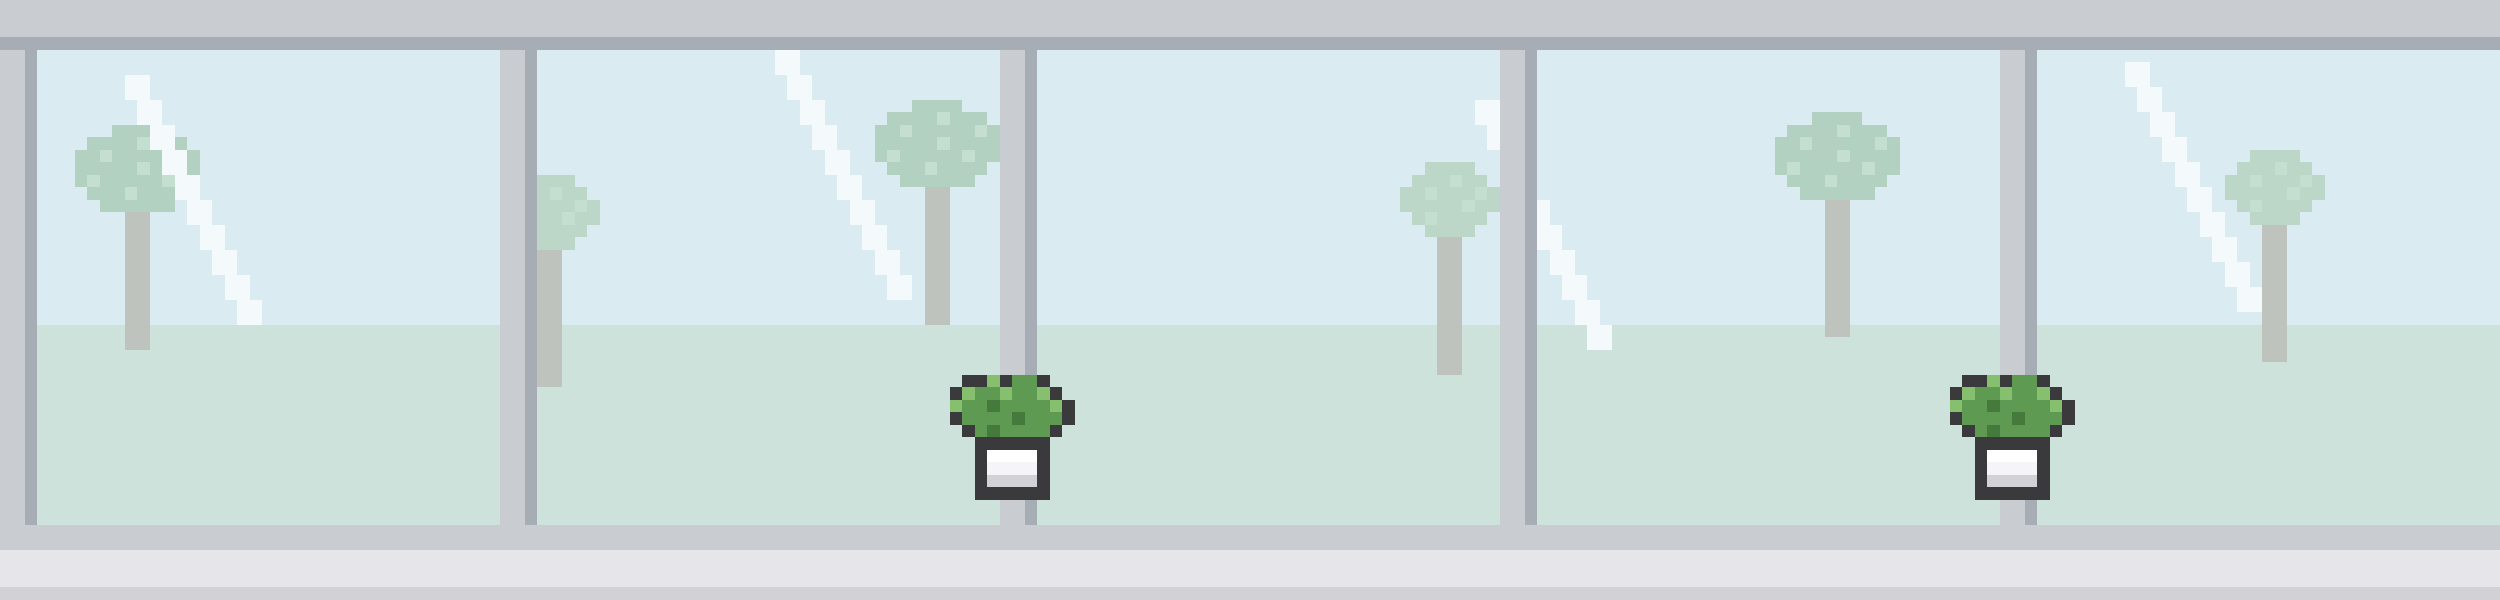
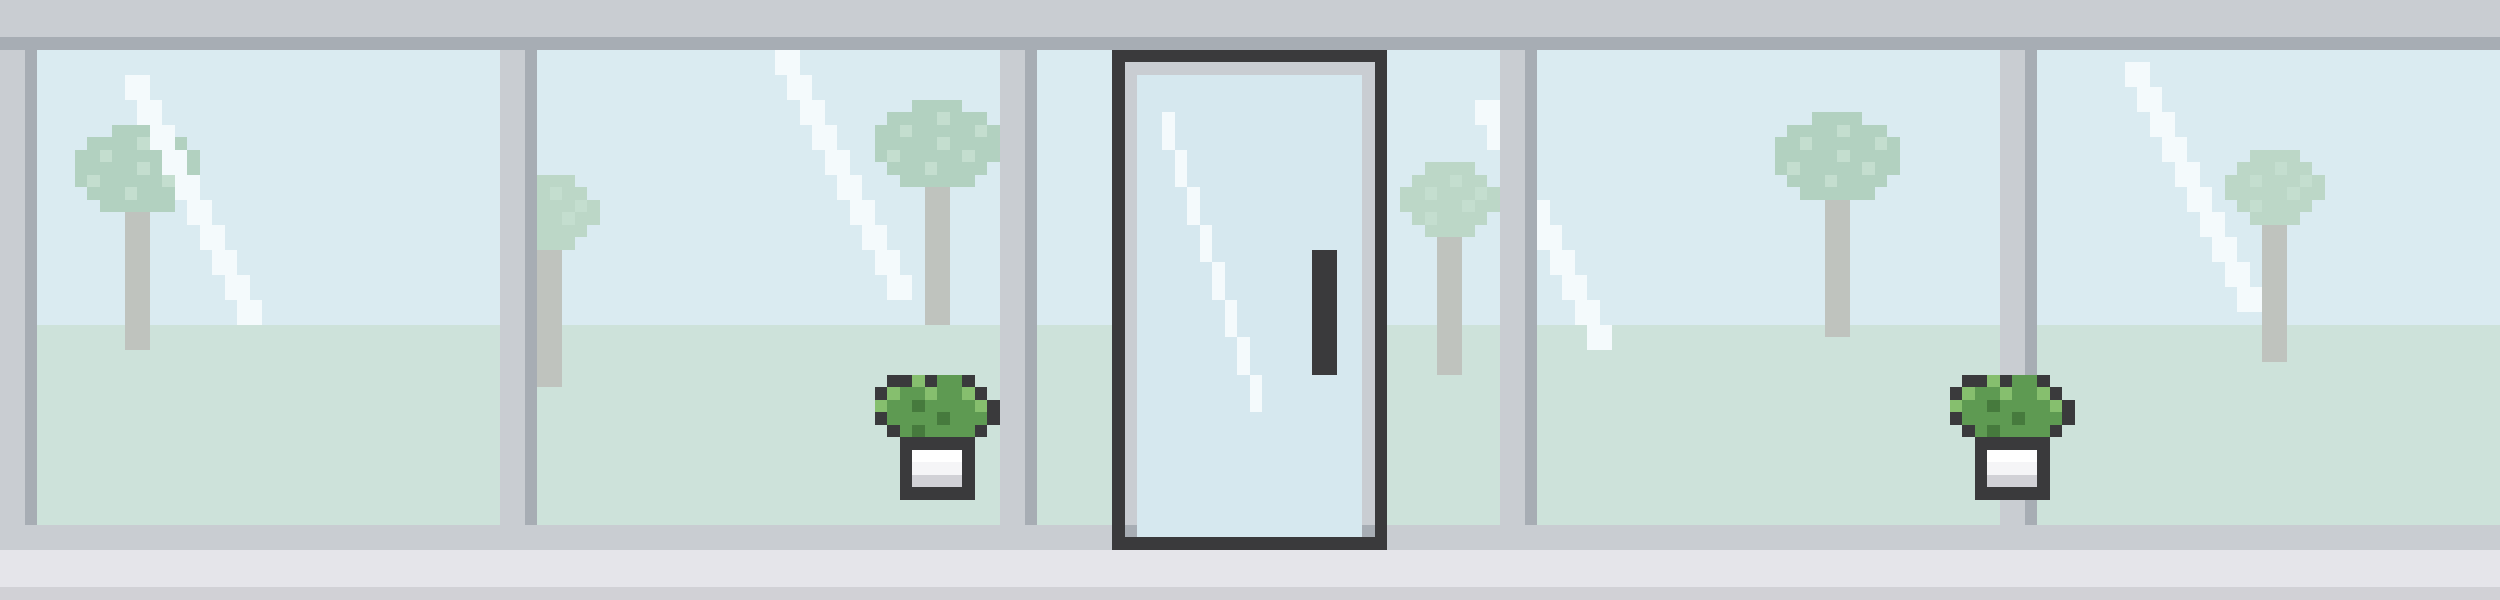
<svg xmlns="http://www.w3.org/2000/svg" viewBox="0 0 200 48" width="400" height="96" shape-rendering="crispEdges">
  <rect x="0" y="0" width="200" height="44" fill="#e3f0f5" />
  <rect x="0" y="26" width="200" height="18" fill="#b9d3a8" />
  <rect x="10" y="16" width="2" height="12" fill="#8a6a4a" />
  <rect x="9" y="10" width="1" height="1" fill="#5e9a52" />
  <rect x="10" y="10" width="1" height="1" fill="#5e9a52" />
  <rect x="11" y="10" width="1" height="1" fill="#5e9a52" />
  <rect x="12" y="10" width="1" height="1" fill="#5e9a52" />
  <rect x="7" y="11" width="1" height="1" fill="#5e9a52" />
  <rect x="8" y="11" width="1" height="1" fill="#5e9a52" />
  <rect x="9" y="11" width="1" height="1" fill="#5e9a52" />
  <rect x="10" y="11" width="1" height="1" fill="#5e9a52" />
  <rect x="11" y="11" width="1" height="1" fill="#9cc584" />
  <rect x="12" y="11" width="1" height="1" fill="#5e9a52" />
  <rect x="13" y="11" width="1" height="1" fill="#5e9a52" />
  <rect x="14" y="11" width="1" height="1" fill="#5e9a52" />
  <rect x="6" y="12" width="1" height="1" fill="#5e9a52" />
  <rect x="7" y="12" width="1" height="1" fill="#5e9a52" />
  <rect x="8" y="12" width="1" height="1" fill="#9cc584" />
  <rect x="9" y="12" width="1" height="1" fill="#5e9a52" />
  <rect x="10" y="12" width="1" height="1" fill="#5e9a52" />
  <rect x="11" y="12" width="1" height="1" fill="#5e9a52" />
  <rect x="12" y="12" width="1" height="1" fill="#5e9a52" />
  <rect x="13" y="12" width="1" height="1" fill="#5e9a52" />
  <rect x="14" y="12" width="1" height="1" fill="#9cc584" />
  <rect x="15" y="12" width="1" height="1" fill="#5e9a52" />
  <rect x="6" y="13" width="1" height="1" fill="#5e9a52" />
  <rect x="7" y="13" width="1" height="1" fill="#5e9a52" />
  <rect x="8" y="13" width="1" height="1" fill="#5e9a52" />
  <rect x="9" y="13" width="1" height="1" fill="#5e9a52" />
  <rect x="10" y="13" width="1" height="1" fill="#5e9a52" />
  <rect x="11" y="13" width="1" height="1" fill="#9cc584" />
  <rect x="12" y="13" width="1" height="1" fill="#5e9a52" />
  <rect x="13" y="13" width="1" height="1" fill="#5e9a52" />
  <rect x="14" y="13" width="1" height="1" fill="#5e9a52" />
  <rect x="15" y="13" width="1" height="1" fill="#5e9a52" />
  <rect x="6" y="14" width="1" height="1" fill="#5e9a52" />
  <rect x="7" y="14" width="1" height="1" fill="#9cc584" />
  <rect x="8" y="14" width="1" height="1" fill="#5e9a52" />
  <rect x="9" y="14" width="1" height="1" fill="#5e9a52" />
  <rect x="10" y="14" width="1" height="1" fill="#5e9a52" />
  <rect x="11" y="14" width="1" height="1" fill="#5e9a52" />
  <rect x="12" y="14" width="1" height="1" fill="#5e9a52" />
  <rect x="13" y="14" width="1" height="1" fill="#9cc584" />
  <rect x="14" y="14" width="1" height="1" fill="#5e9a52" />
  <rect x="15" y="14" width="1" height="1" fill="#5e9a52" />
  <rect x="7" y="15" width="1" height="1" fill="#5e9a52" />
  <rect x="8" y="15" width="1" height="1" fill="#5e9a52" />
  <rect x="9" y="15" width="1" height="1" fill="#5e9a52" />
  <rect x="10" y="15" width="1" height="1" fill="#9cc584" />
  <rect x="11" y="15" width="1" height="1" fill="#5e9a52" />
  <rect x="12" y="15" width="1" height="1" fill="#5e9a52" />
  <rect x="13" y="15" width="1" height="1" fill="#5e9a52" />
  <rect x="14" y="15" width="1" height="1" fill="#5e9a52" />
  <rect x="8" y="16" width="1" height="1" fill="#5e9a52" />
  <rect x="9" y="16" width="1" height="1" fill="#5e9a52" />
  <rect x="10" y="16" width="1" height="1" fill="#5e9a52" />
  <rect x="11" y="16" width="1" height="1" fill="#5e9a52" />
  <rect x="12" y="16" width="1" height="1" fill="#5e9a52" />
  <rect x="13" y="16" width="1" height="1" fill="#5e9a52" />
  <rect x="43" y="19" width="2" height="12" fill="#8a6a4a" />
  <rect x="42" y="14" width="1" height="1" fill="#7fb069" />
  <rect x="43" y="14" width="1" height="1" fill="#7fb069" />
  <rect x="44" y="14" width="1" height="1" fill="#7fb069" />
  <rect x="45" y="14" width="1" height="1" fill="#7fb069" />
  <rect x="41" y="15" width="1" height="1" fill="#7fb069" />
  <rect x="42" y="15" width="1" height="1" fill="#7fb069" />
  <rect x="43" y="15" width="1" height="1" fill="#7fb069" />
  <rect x="44" y="15" width="1" height="1" fill="#9cc584" />
  <rect x="45" y="15" width="1" height="1" fill="#7fb069" />
  <rect x="46" y="15" width="1" height="1" fill="#7fb069" />
  <rect x="40" y="16" width="1" height="1" fill="#7fb069" />
  <rect x="41" y="16" width="1" height="1" fill="#7fb069" />
  <rect x="42" y="16" width="1" height="1" fill="#9cc584" />
  <rect x="43" y="16" width="1" height="1" fill="#7fb069" />
  <rect x="44" y="16" width="1" height="1" fill="#7fb069" />
  <rect x="45" y="16" width="1" height="1" fill="#7fb069" />
  <rect x="46" y="16" width="1" height="1" fill="#9cc584" />
  <rect x="47" y="16" width="1" height="1" fill="#7fb069" />
  <rect x="40" y="17" width="1" height="1" fill="#7fb069" />
  <rect x="41" y="17" width="1" height="1" fill="#7fb069" />
  <rect x="42" y="17" width="1" height="1" fill="#7fb069" />
  <rect x="43" y="17" width="1" height="1" fill="#7fb069" />
  <rect x="44" y="17" width="1" height="1" fill="#7fb069" />
  <rect x="45" y="17" width="1" height="1" fill="#9cc584" />
  <rect x="46" y="17" width="1" height="1" fill="#7fb069" />
  <rect x="47" y="17" width="1" height="1" fill="#7fb069" />
  <rect x="41" y="18" width="1" height="1" fill="#7fb069" />
  <rect x="42" y="18" width="1" height="1" fill="#9cc584" />
  <rect x="43" y="18" width="1" height="1" fill="#7fb069" />
  <rect x="44" y="18" width="1" height="1" fill="#7fb069" />
  <rect x="45" y="18" width="1" height="1" fill="#7fb069" />
  <rect x="46" y="18" width="1" height="1" fill="#7fb069" />
  <rect x="42" y="19" width="1" height="1" fill="#7fb069" />
  <rect x="43" y="19" width="1" height="1" fill="#7fb069" />
  <rect x="44" y="19" width="1" height="1" fill="#7fb069" />
  <rect x="45" y="19" width="1" height="1" fill="#7fb069" />
  <rect x="74" y="14" width="2" height="12" fill="#8a6a4a" />
  <rect x="73" y="8" width="1" height="1" fill="#5e9a52" />
  <rect x="74" y="8" width="1" height="1" fill="#5e9a52" />
  <rect x="75" y="8" width="1" height="1" fill="#5e9a52" />
  <rect x="76" y="8" width="1" height="1" fill="#5e9a52" />
  <rect x="71" y="9" width="1" height="1" fill="#5e9a52" />
  <rect x="72" y="9" width="1" height="1" fill="#5e9a52" />
  <rect x="73" y="9" width="1" height="1" fill="#5e9a52" />
  <rect x="74" y="9" width="1" height="1" fill="#5e9a52" />
  <rect x="75" y="9" width="1" height="1" fill="#9cc584" />
  <rect x="76" y="9" width="1" height="1" fill="#5e9a52" />
  <rect x="77" y="9" width="1" height="1" fill="#5e9a52" />
  <rect x="78" y="9" width="1" height="1" fill="#5e9a52" />
  <rect x="70" y="10" width="1" height="1" fill="#5e9a52" />
  <rect x="71" y="10" width="1" height="1" fill="#5e9a52" />
  <rect x="72" y="10" width="1" height="1" fill="#9cc584" />
  <rect x="73" y="10" width="1" height="1" fill="#5e9a52" />
  <rect x="74" y="10" width="1" height="1" fill="#5e9a52" />
  <rect x="75" y="10" width="1" height="1" fill="#5e9a52" />
  <rect x="76" y="10" width="1" height="1" fill="#5e9a52" />
  <rect x="77" y="10" width="1" height="1" fill="#5e9a52" />
  <rect x="78" y="10" width="1" height="1" fill="#9cc584" />
  <rect x="79" y="10" width="1" height="1" fill="#5e9a52" />
  <rect x="70" y="11" width="1" height="1" fill="#5e9a52" />
  <rect x="71" y="11" width="1" height="1" fill="#5e9a52" />
  <rect x="72" y="11" width="1" height="1" fill="#5e9a52" />
  <rect x="73" y="11" width="1" height="1" fill="#5e9a52" />
  <rect x="74" y="11" width="1" height="1" fill="#5e9a52" />
  <rect x="75" y="11" width="1" height="1" fill="#9cc584" />
  <rect x="76" y="11" width="1" height="1" fill="#5e9a52" />
  <rect x="77" y="11" width="1" height="1" fill="#5e9a52" />
  <rect x="78" y="11" width="1" height="1" fill="#5e9a52" />
  <rect x="79" y="11" width="1" height="1" fill="#5e9a52" />
  <rect x="70" y="12" width="1" height="1" fill="#5e9a52" />
  <rect x="71" y="12" width="1" height="1" fill="#9cc584" />
  <rect x="72" y="12" width="1" height="1" fill="#5e9a52" />
  <rect x="73" y="12" width="1" height="1" fill="#5e9a52" />
  <rect x="74" y="12" width="1" height="1" fill="#5e9a52" />
  <rect x="75" y="12" width="1" height="1" fill="#5e9a52" />
  <rect x="76" y="12" width="1" height="1" fill="#5e9a52" />
  <rect x="77" y="12" width="1" height="1" fill="#9cc584" />
  <rect x="78" y="12" width="1" height="1" fill="#5e9a52" />
  <rect x="79" y="12" width="1" height="1" fill="#5e9a52" />
  <rect x="71" y="13" width="1" height="1" fill="#5e9a52" />
  <rect x="72" y="13" width="1" height="1" fill="#5e9a52" />
  <rect x="73" y="13" width="1" height="1" fill="#5e9a52" />
  <rect x="74" y="13" width="1" height="1" fill="#9cc584" />
  <rect x="75" y="13" width="1" height="1" fill="#5e9a52" />
  <rect x="76" y="13" width="1" height="1" fill="#5e9a52" />
  <rect x="77" y="13" width="1" height="1" fill="#5e9a52" />
  <rect x="78" y="13" width="1" height="1" fill="#5e9a52" />
  <rect x="72" y="14" width="1" height="1" fill="#5e9a52" />
  <rect x="73" y="14" width="1" height="1" fill="#5e9a52" />
  <rect x="74" y="14" width="1" height="1" fill="#5e9a52" />
  <rect x="75" y="14" width="1" height="1" fill="#5e9a52" />
  <rect x="76" y="14" width="1" height="1" fill="#5e9a52" />
  <rect x="77" y="14" width="1" height="1" fill="#5e9a52" />
  <rect x="115" y="18" width="2" height="12" fill="#8a6a4a" />
  <rect x="114" y="13" width="1" height="1" fill="#7fb069" />
  <rect x="115" y="13" width="1" height="1" fill="#7fb069" />
  <rect x="116" y="13" width="1" height="1" fill="#7fb069" />
  <rect x="117" y="13" width="1" height="1" fill="#7fb069" />
  <rect x="113" y="14" width="1" height="1" fill="#7fb069" />
  <rect x="114" y="14" width="1" height="1" fill="#7fb069" />
  <rect x="115" y="14" width="1" height="1" fill="#7fb069" />
  <rect x="116" y="14" width="1" height="1" fill="#9cc584" />
  <rect x="117" y="14" width="1" height="1" fill="#7fb069" />
  <rect x="118" y="14" width="1" height="1" fill="#7fb069" />
  <rect x="112" y="15" width="1" height="1" fill="#7fb069" />
  <rect x="113" y="15" width="1" height="1" fill="#7fb069" />
  <rect x="114" y="15" width="1" height="1" fill="#9cc584" />
  <rect x="115" y="15" width="1" height="1" fill="#7fb069" />
  <rect x="116" y="15" width="1" height="1" fill="#7fb069" />
  <rect x="117" y="15" width="1" height="1" fill="#7fb069" />
  <rect x="118" y="15" width="1" height="1" fill="#9cc584" />
  <rect x="119" y="15" width="1" height="1" fill="#7fb069" />
  <rect x="112" y="16" width="1" height="1" fill="#7fb069" />
  <rect x="113" y="16" width="1" height="1" fill="#7fb069" />
  <rect x="114" y="16" width="1" height="1" fill="#7fb069" />
  <rect x="115" y="16" width="1" height="1" fill="#7fb069" />
  <rect x="116" y="16" width="1" height="1" fill="#7fb069" />
  <rect x="117" y="16" width="1" height="1" fill="#9cc584" />
  <rect x="118" y="16" width="1" height="1" fill="#7fb069" />
  <rect x="119" y="16" width="1" height="1" fill="#7fb069" />
  <rect x="113" y="17" width="1" height="1" fill="#7fb069" />
  <rect x="114" y="17" width="1" height="1" fill="#9cc584" />
  <rect x="115" y="17" width="1" height="1" fill="#7fb069" />
  <rect x="116" y="17" width="1" height="1" fill="#7fb069" />
  <rect x="117" y="17" width="1" height="1" fill="#7fb069" />
  <rect x="118" y="17" width="1" height="1" fill="#7fb069" />
  <rect x="114" y="18" width="1" height="1" fill="#7fb069" />
  <rect x="115" y="18" width="1" height="1" fill="#7fb069" />
  <rect x="116" y="18" width="1" height="1" fill="#7fb069" />
  <rect x="117" y="18" width="1" height="1" fill="#7fb069" />
  <rect x="146" y="15" width="2" height="12" fill="#8a6a4a" />
  <rect x="145" y="9" width="1" height="1" fill="#5e9a52" />
  <rect x="146" y="9" width="1" height="1" fill="#5e9a52" />
  <rect x="147" y="9" width="1" height="1" fill="#5e9a52" />
  <rect x="148" y="9" width="1" height="1" fill="#5e9a52" />
  <rect x="143" y="10" width="1" height="1" fill="#5e9a52" />
  <rect x="144" y="10" width="1" height="1" fill="#5e9a52" />
  <rect x="145" y="10" width="1" height="1" fill="#5e9a52" />
  <rect x="146" y="10" width="1" height="1" fill="#5e9a52" />
  <rect x="147" y="10" width="1" height="1" fill="#9cc584" />
  <rect x="148" y="10" width="1" height="1" fill="#5e9a52" />
  <rect x="149" y="10" width="1" height="1" fill="#5e9a52" />
  <rect x="150" y="10" width="1" height="1" fill="#5e9a52" />
  <rect x="142" y="11" width="1" height="1" fill="#5e9a52" />
  <rect x="143" y="11" width="1" height="1" fill="#5e9a52" />
  <rect x="144" y="11" width="1" height="1" fill="#9cc584" />
  <rect x="145" y="11" width="1" height="1" fill="#5e9a52" />
  <rect x="146" y="11" width="1" height="1" fill="#5e9a52" />
  <rect x="147" y="11" width="1" height="1" fill="#5e9a52" />
  <rect x="148" y="11" width="1" height="1" fill="#5e9a52" />
  <rect x="149" y="11" width="1" height="1" fill="#5e9a52" />
  <rect x="150" y="11" width="1" height="1" fill="#9cc584" />
  <rect x="151" y="11" width="1" height="1" fill="#5e9a52" />
  <rect x="142" y="12" width="1" height="1" fill="#5e9a52" />
  <rect x="143" y="12" width="1" height="1" fill="#5e9a52" />
  <rect x="144" y="12" width="1" height="1" fill="#5e9a52" />
  <rect x="145" y="12" width="1" height="1" fill="#5e9a52" />
  <rect x="146" y="12" width="1" height="1" fill="#5e9a52" />
  <rect x="147" y="12" width="1" height="1" fill="#9cc584" />
  <rect x="148" y="12" width="1" height="1" fill="#5e9a52" />
  <rect x="149" y="12" width="1" height="1" fill="#5e9a52" />
  <rect x="150" y="12" width="1" height="1" fill="#5e9a52" />
  <rect x="151" y="12" width="1" height="1" fill="#5e9a52" />
  <rect x="142" y="13" width="1" height="1" fill="#5e9a52" />
  <rect x="143" y="13" width="1" height="1" fill="#9cc584" />
  <rect x="144" y="13" width="1" height="1" fill="#5e9a52" />
  <rect x="145" y="13" width="1" height="1" fill="#5e9a52" />
  <rect x="146" y="13" width="1" height="1" fill="#5e9a52" />
  <rect x="147" y="13" width="1" height="1" fill="#5e9a52" />
  <rect x="148" y="13" width="1" height="1" fill="#5e9a52" />
  <rect x="149" y="13" width="1" height="1" fill="#9cc584" />
  <rect x="150" y="13" width="1" height="1" fill="#5e9a52" />
  <rect x="151" y="13" width="1" height="1" fill="#5e9a52" />
  <rect x="143" y="14" width="1" height="1" fill="#5e9a52" />
  <rect x="144" y="14" width="1" height="1" fill="#5e9a52" />
  <rect x="145" y="14" width="1" height="1" fill="#5e9a52" />
  <rect x="146" y="14" width="1" height="1" fill="#9cc584" />
  <rect x="147" y="14" width="1" height="1" fill="#5e9a52" />
  <rect x="148" y="14" width="1" height="1" fill="#5e9a52" />
  <rect x="149" y="14" width="1" height="1" fill="#5e9a52" />
  <rect x="150" y="14" width="1" height="1" fill="#5e9a52" />
  <rect x="144" y="15" width="1" height="1" fill="#5e9a52" />
  <rect x="145" y="15" width="1" height="1" fill="#5e9a52" />
  <rect x="146" y="15" width="1" height="1" fill="#5e9a52" />
  <rect x="147" y="15" width="1" height="1" fill="#5e9a52" />
  <rect x="148" y="15" width="1" height="1" fill="#5e9a52" />
  <rect x="149" y="15" width="1" height="1" fill="#5e9a52" />
  <rect x="181" y="17" width="2" height="12" fill="#8a6a4a" />
  <rect x="180" y="12" width="1" height="1" fill="#7fb069" />
  <rect x="181" y="12" width="1" height="1" fill="#7fb069" />
  <rect x="182" y="12" width="1" height="1" fill="#7fb069" />
  <rect x="183" y="12" width="1" height="1" fill="#7fb069" />
  <rect x="179" y="13" width="1" height="1" fill="#7fb069" />
  <rect x="180" y="13" width="1" height="1" fill="#7fb069" />
  <rect x="181" y="13" width="1" height="1" fill="#7fb069" />
  <rect x="182" y="13" width="1" height="1" fill="#9cc584" />
  <rect x="183" y="13" width="1" height="1" fill="#7fb069" />
  <rect x="184" y="13" width="1" height="1" fill="#7fb069" />
  <rect x="178" y="14" width="1" height="1" fill="#7fb069" />
  <rect x="179" y="14" width="1" height="1" fill="#7fb069" />
  <rect x="180" y="14" width="1" height="1" fill="#9cc584" />
  <rect x="181" y="14" width="1" height="1" fill="#7fb069" />
  <rect x="182" y="14" width="1" height="1" fill="#7fb069" />
  <rect x="183" y="14" width="1" height="1" fill="#7fb069" />
  <rect x="184" y="14" width="1" height="1" fill="#9cc584" />
  <rect x="185" y="14" width="1" height="1" fill="#7fb069" />
  <rect x="178" y="15" width="1" height="1" fill="#7fb069" />
  <rect x="179" y="15" width="1" height="1" fill="#7fb069" />
  <rect x="180" y="15" width="1" height="1" fill="#7fb069" />
  <rect x="181" y="15" width="1" height="1" fill="#7fb069" />
  <rect x="182" y="15" width="1" height="1" fill="#7fb069" />
  <rect x="183" y="15" width="1" height="1" fill="#9cc584" />
  <rect x="184" y="15" width="1" height="1" fill="#7fb069" />
  <rect x="185" y="15" width="1" height="1" fill="#7fb069" />
  <rect x="179" y="16" width="1" height="1" fill="#7fb069" />
  <rect x="180" y="16" width="1" height="1" fill="#9cc584" />
  <rect x="181" y="16" width="1" height="1" fill="#7fb069" />
  <rect x="182" y="16" width="1" height="1" fill="#7fb069" />
  <rect x="183" y="16" width="1" height="1" fill="#7fb069" />
  <rect x="184" y="16" width="1" height="1" fill="#7fb069" />
  <rect x="180" y="17" width="1" height="1" fill="#7fb069" />
  <rect x="181" y="17" width="1" height="1" fill="#7fb069" />
  <rect x="182" y="17" width="1" height="1" fill="#7fb069" />
  <rect x="183" y="17" width="1" height="1" fill="#7fb069" />
  <rect x="0" y="0" width="200" height="44" fill="#d6e8efb3" />
  <rect x="10" y="6" width="2" height="2" fill="#f4fafc" />
  <rect x="11" y="8" width="2" height="2" fill="#f4fafc" />
  <rect x="12" y="10" width="2" height="2" fill="#f4fafc" />
  <rect x="13" y="12" width="2" height="2" fill="#f4fafc" />
  <rect x="14" y="14" width="2" height="2" fill="#f4fafc" />
  <rect x="15" y="16" width="2" height="2" fill="#f4fafc" />
  <rect x="16" y="18" width="2" height="2" fill="#f4fafc" />
  <rect x="17" y="20" width="2" height="2" fill="#f4fafc" />
  <rect x="18" y="22" width="2" height="2" fill="#f4fafc" />
  <rect x="19" y="24" width="2" height="2" fill="#f4fafc" />
  <rect x="62" y="4" width="2" height="2" fill="#f4fafc" />
  <rect x="63" y="6" width="2" height="2" fill="#f4fafc" />
  <rect x="64" y="8" width="2" height="2" fill="#f4fafc" />
  <rect x="65" y="10" width="2" height="2" fill="#f4fafc" />
  <rect x="66" y="12" width="2" height="2" fill="#f4fafc" />
  <rect x="67" y="14" width="2" height="2" fill="#f4fafc" />
  <rect x="68" y="16" width="2" height="2" fill="#f4fafc" />
  <rect x="69" y="18" width="2" height="2" fill="#f4fafc" />
  <rect x="70" y="20" width="2" height="2" fill="#f4fafc" />
  <rect x="71" y="22" width="2" height="2" fill="#f4fafc" />
  <rect x="118" y="8" width="2" height="2" fill="#f4fafc" />
  <rect x="119" y="10" width="2" height="2" fill="#f4fafc" />
  <rect x="120" y="12" width="2" height="2" fill="#f4fafc" />
  <rect x="121" y="14" width="2" height="2" fill="#f4fafc" />
  <rect x="122" y="16" width="2" height="2" fill="#f4fafc" />
  <rect x="123" y="18" width="2" height="2" fill="#f4fafc" />
  <rect x="124" y="20" width="2" height="2" fill="#f4fafc" />
  <rect x="125" y="22" width="2" height="2" fill="#f4fafc" />
  <rect x="126" y="24" width="2" height="2" fill="#f4fafc" />
  <rect x="127" y="26" width="2" height="2" fill="#f4fafc" />
  <rect x="170" y="5" width="2" height="2" fill="#f4fafc" />
  <rect x="171" y="7" width="2" height="2" fill="#f4fafc" />
  <rect x="172" y="9" width="2" height="2" fill="#f4fafc" />
  <rect x="173" y="11" width="2" height="2" fill="#f4fafc" />
  <rect x="174" y="13" width="2" height="2" fill="#f4fafc" />
  <rect x="175" y="15" width="2" height="2" fill="#f4fafc" />
  <rect x="176" y="17" width="2" height="2" fill="#f4fafc" />
  <rect x="177" y="19" width="2" height="2" fill="#f4fafc" />
  <rect x="178" y="21" width="2" height="2" fill="#f4fafc" />
  <rect x="179" y="23" width="2" height="2" fill="#f4fafc" />
  <rect x="0" y="0" width="2" height="44" fill="#c9cdd2" />
  <rect x="2" y="0" width="1" height="44" fill="#a7adb4" />
  <rect x="40" y="0" width="2" height="44" fill="#c9cdd2" />
  <rect x="42" y="0" width="1" height="44" fill="#a7adb4" />
  <rect x="80" y="0" width="2" height="44" fill="#c9cdd2" />
  <rect x="82" y="0" width="1" height="44" fill="#a7adb4" />
  <rect x="120" y="0" width="2" height="44" fill="#c9cdd2" />
  <rect x="122" y="0" width="1" height="44" fill="#a7adb4" />
  <rect x="160" y="0" width="2" height="44" fill="#c9cdd2" />
  <rect x="162" y="0" width="1" height="44" fill="#a7adb4" />
  <rect x="0" y="0" width="200" height="3" fill="#c9cdd2" />
  <rect x="0" y="3" width="200" height="1" fill="#a7adb4" />
  <rect x="0" y="42" width="200" height="2" fill="#c9cdd2" />
  <rect x="0" y="44" width="200" height="4" fill="#e5e5ea" />
  <rect x="0" y="47" width="200" height="1" fill="#d1d1d6" />
+   <rect x="71" y="30" width="1" height="1" fill="#3a3a3c" />
+   <rect x="72" y="30" width="1" height="1" fill="#3a3a3c" />
+   <rect x="73" y="30" width="1" height="1" fill="#86bf6e" />
+   <rect x="74" y="30" width="1" height="1" fill="#3a3a3c" />
+   <rect x="75" y="30" width="1" height="1" fill="#5e9a52" />
+   <rect x="76" y="30" width="1" height="1" fill="#5e9a52" />
  <rect x="77" y="30" width="1" height="1" fill="#3a3a3c" />
-   <rect x="78" y="30" width="1" height="1" fill="#3a3a3c" />
-   <rect x="79" y="30" width="1" height="1" fill="#86bf6e" />
-   <rect x="80" y="30" width="1" height="1" fill="#3a3a3c" />
-   <rect x="81" y="30" width="1" height="1" fill="#5e9a52" />
-   <rect x="82" y="30" width="1" height="1" fill="#5e9a52" />
-   <rect x="83" y="30" width="1" height="1" fill="#3a3a3c" />
-   <rect x="76" y="31" width="1" height="1" fill="#3a3a3c" />
+   <rect x="70" y="31" width="1" height="1" fill="#3a3a3c" />
+   <rect x="71" y="31" width="1" height="1" fill="#86bf6e" />
+   <rect x="72" y="31" width="1" height="1" fill="#5e9a52" />
+   <rect x="73" y="31" width="1" height="1" fill="#5e9a52" />
+   <rect x="74" y="31" width="1" height="1" fill="#86bf6e" />
+   <rect x="75" y="31" width="1" height="1" fill="#5e9a52" />
+   <rect x="76" y="31" width="1" height="1" fill="#5e9a52" />
  <rect x="77" y="31" width="1" height="1" fill="#86bf6e" />
-   <rect x="78" y="31" width="1" height="1" fill="#5e9a52" />
-   <rect x="79" y="31" width="1" height="1" fill="#5e9a52" />
-   <rect x="80" y="31" width="1" height="1" fill="#86bf6e" />
-   <rect x="81" y="31" width="1" height="1" fill="#5e9a52" />
-   <rect x="82" y="31" width="1" height="1" fill="#5e9a52" />
-   <rect x="83" y="31" width="1" height="1" fill="#86bf6e" />
-   <rect x="84" y="31" width="1" height="1" fill="#3a3a3c" />
-   <rect x="76" y="32" width="1" height="1" fill="#86bf6e" />
+   <rect x="78" y="31" width="1" height="1" fill="#3a3a3c" />
+   <rect x="70" y="32" width="1" height="1" fill="#86bf6e" />
+   <rect x="71" y="32" width="1" height="1" fill="#5e9a52" />
+   <rect x="72" y="32" width="1" height="1" fill="#5e9a52" />
+   <rect x="73" y="32" width="1" height="1" fill="#467a3d" />
+   <rect x="74" y="32" width="1" height="1" fill="#5e9a52" />
+   <rect x="75" y="32" width="1" height="1" fill="#5e9a52" />
+   <rect x="76" y="32" width="1" height="1" fill="#5e9a52" />
  <rect x="77" y="32" width="1" height="1" fill="#5e9a52" />
-   <rect x="78" y="32" width="1" height="1" fill="#5e9a52" />
-   <rect x="79" y="32" width="1" height="1" fill="#467a3d" />
-   <rect x="80" y="32" width="1" height="1" fill="#5e9a52" />
-   <rect x="81" y="32" width="1" height="1" fill="#5e9a52" />
-   <rect x="82" y="32" width="1" height="1" fill="#5e9a52" />
-   <rect x="83" y="32" width="1" height="1" fill="#5e9a52" />
-   <rect x="84" y="32" width="1" height="1" fill="#86bf6e" />
-   <rect x="85" y="32" width="1" height="1" fill="#3a3a3c" />
-   <rect x="76" y="33" width="1" height="1" fill="#3a3a3c" />
+   <rect x="78" y="32" width="1" height="1" fill="#86bf6e" />
+   <rect x="79" y="32" width="1" height="1" fill="#3a3a3c" />
+   <rect x="70" y="33" width="1" height="1" fill="#3a3a3c" />
+   <rect x="71" y="33" width="1" height="1" fill="#5e9a52" />
+   <rect x="72" y="33" width="1" height="1" fill="#5e9a52" />
+   <rect x="73" y="33" width="1" height="1" fill="#5e9a52" />
+   <rect x="74" y="33" width="1" height="1" fill="#5e9a52" />
+   <rect x="75" y="33" width="1" height="1" fill="#467a3d" />
+   <rect x="76" y="33" width="1" height="1" fill="#5e9a52" />
  <rect x="77" y="33" width="1" height="1" fill="#5e9a52" />
  <rect x="78" y="33" width="1" height="1" fill="#5e9a52" />
-   <rect x="79" y="33" width="1" height="1" fill="#5e9a52" />
-   <rect x="80" y="33" width="1" height="1" fill="#5e9a52" />
-   <rect x="81" y="33" width="1" height="1" fill="#467a3d" />
-   <rect x="82" y="33" width="1" height="1" fill="#5e9a52" />
-   <rect x="83" y="33" width="1" height="1" fill="#5e9a52" />
-   <rect x="84" y="33" width="1" height="1" fill="#5e9a52" />
-   <rect x="85" y="33" width="1" height="1" fill="#3a3a3c" />
-   <rect x="77" y="34" width="1" height="1" fill="#3a3a3c" />
-   <rect x="78" y="34" width="1" height="1" fill="#5e9a52" />
-   <rect x="79" y="34" width="1" height="1" fill="#467a3d" />
-   <rect x="80" y="34" width="1" height="1" fill="#5e9a52" />
-   <rect x="81" y="34" width="1" height="1" fill="#5e9a52" />
-   <rect x="82" y="34" width="1" height="1" fill="#5e9a52" />
-   <rect x="83" y="34" width="1" height="1" fill="#5e9a52" />
-   <rect x="84" y="34" width="1" height="1" fill="#3a3a3c" />
-   <rect x="78" y="35" width="1" height="1" fill="#3a3a3c" />
-   <rect x="79" y="35" width="1" height="1" fill="#5e9a52" />
-   <rect x="80" y="35" width="1" height="1" fill="#5e9a52" />
-   <rect x="81" y="35" width="1" height="1" fill="#5e9a52" />
-   <rect x="82" y="35" width="1" height="1" fill="#3a3a3c" />
-   <rect x="83" y="35" width="1" height="1" fill="#3a3a3c" />
-   <rect x="78" y="35" width="6" height="5" fill="#3a3a3c" />
-   <rect x="79" y="36" width="4" height="3" fill="#f5f5f7" />
-   <rect x="79" y="36" width="4" height="1" fill="#ffffff" />
-   <rect x="79" y="38" width="4" height="1" fill="#d1d1d6" />
+   <rect x="79" y="33" width="1" height="1" fill="#3a3a3c" />
+   <rect x="71" y="34" width="1" height="1" fill="#3a3a3c" />
+   <rect x="72" y="34" width="1" height="1" fill="#5e9a52" />
+   <rect x="73" y="34" width="1" height="1" fill="#467a3d" />
+   <rect x="74" y="34" width="1" height="1" fill="#5e9a52" />
+   <rect x="75" y="34" width="1" height="1" fill="#5e9a52" />
+   <rect x="76" y="34" width="1" height="1" fill="#5e9a52" />
+   <rect x="77" y="34" width="1" height="1" fill="#5e9a52" />
+   <rect x="78" y="34" width="1" height="1" fill="#3a3a3c" />
+   <rect x="72" y="35" width="1" height="1" fill="#3a3a3c" />
+   <rect x="73" y="35" width="1" height="1" fill="#5e9a52" />
+   <rect x="74" y="35" width="1" height="1" fill="#5e9a52" />
+   <rect x="75" y="35" width="1" height="1" fill="#5e9a52" />
+   <rect x="76" y="35" width="1" height="1" fill="#3a3a3c" />
+   <rect x="77" y="35" width="1" height="1" fill="#3a3a3c" />
+   <rect x="72" y="35" width="6" height="5" fill="#3a3a3c" />
+   <rect x="73" y="36" width="4" height="3" fill="#f5f5f7" />
+   <rect x="73" y="36" width="4" height="1" fill="#ffffff" />
+   <rect x="73" y="38" width="4" height="1" fill="#d1d1d6" />
  <rect x="157" y="30" width="1" height="1" fill="#3a3a3c" />
  <rect x="158" y="30" width="1" height="1" fill="#3a3a3c" />
  <rect x="159" y="30" width="1" height="1" fill="#86bf6e" />
  <rect x="160" y="30" width="1" height="1" fill="#3a3a3c" />
  <rect x="161" y="30" width="1" height="1" fill="#5e9a52" />
  <rect x="162" y="30" width="1" height="1" fill="#5e9a52" />
  <rect x="163" y="30" width="1" height="1" fill="#3a3a3c" />
  <rect x="156" y="31" width="1" height="1" fill="#3a3a3c" />
  <rect x="157" y="31" width="1" height="1" fill="#86bf6e" />
  <rect x="158" y="31" width="1" height="1" fill="#5e9a52" />
  <rect x="159" y="31" width="1" height="1" fill="#5e9a52" />
  <rect x="160" y="31" width="1" height="1" fill="#86bf6e" />
  <rect x="161" y="31" width="1" height="1" fill="#5e9a52" />
  <rect x="162" y="31" width="1" height="1" fill="#5e9a52" />
  <rect x="163" y="31" width="1" height="1" fill="#86bf6e" />
  <rect x="164" y="31" width="1" height="1" fill="#3a3a3c" />
  <rect x="156" y="32" width="1" height="1" fill="#86bf6e" />
  <rect x="157" y="32" width="1" height="1" fill="#5e9a52" />
  <rect x="158" y="32" width="1" height="1" fill="#5e9a52" />
  <rect x="159" y="32" width="1" height="1" fill="#467a3d" />
  <rect x="160" y="32" width="1" height="1" fill="#5e9a52" />
  <rect x="161" y="32" width="1" height="1" fill="#5e9a52" />
  <rect x="162" y="32" width="1" height="1" fill="#5e9a52" />
  <rect x="163" y="32" width="1" height="1" fill="#5e9a52" />
  <rect x="164" y="32" width="1" height="1" fill="#86bf6e" />
  <rect x="165" y="32" width="1" height="1" fill="#3a3a3c" />
  <rect x="156" y="33" width="1" height="1" fill="#3a3a3c" />
  <rect x="157" y="33" width="1" height="1" fill="#5e9a52" />
  <rect x="158" y="33" width="1" height="1" fill="#5e9a52" />
  <rect x="159" y="33" width="1" height="1" fill="#5e9a52" />
  <rect x="160" y="33" width="1" height="1" fill="#5e9a52" />
  <rect x="161" y="33" width="1" height="1" fill="#467a3d" />
  <rect x="162" y="33" width="1" height="1" fill="#5e9a52" />
  <rect x="163" y="33" width="1" height="1" fill="#5e9a52" />
  <rect x="164" y="33" width="1" height="1" fill="#5e9a52" />
  <rect x="165" y="33" width="1" height="1" fill="#3a3a3c" />
  <rect x="157" y="34" width="1" height="1" fill="#3a3a3c" />
  <rect x="158" y="34" width="1" height="1" fill="#5e9a52" />
  <rect x="159" y="34" width="1" height="1" fill="#467a3d" />
  <rect x="160" y="34" width="1" height="1" fill="#5e9a52" />
  <rect x="161" y="34" width="1" height="1" fill="#5e9a52" />
  <rect x="162" y="34" width="1" height="1" fill="#5e9a52" />
  <rect x="163" y="34" width="1" height="1" fill="#5e9a52" />
  <rect x="164" y="34" width="1" height="1" fill="#3a3a3c" />
  <rect x="158" y="35" width="1" height="1" fill="#3a3a3c" />
  <rect x="159" y="35" width="1" height="1" fill="#5e9a52" />
  <rect x="160" y="35" width="1" height="1" fill="#5e9a52" />
  <rect x="161" y="35" width="1" height="1" fill="#5e9a52" />
  <rect x="162" y="35" width="1" height="1" fill="#3a3a3c" />
  <rect x="163" y="35" width="1" height="1" fill="#3a3a3c" />
  <rect x="158" y="35" width="6" height="5" fill="#3a3a3c" />
  <rect x="159" y="36" width="4" height="3" fill="#f5f5f7" />
  <rect x="159" y="36" width="4" height="1" fill="#ffffff" />
  <rect x="159" y="38" width="4" height="1" fill="#d1d1d6" />
+   <rect x="89" y="4" width="22" height="40" fill="#3a3a3c" />
+   <rect x="90" y="5" width="20" height="38" fill="#c9cdd2" />
+   <rect x="90" y="42" width="20" height="1" fill="#a7adb4" />
+   <rect x="91" y="6" width="18" height="37" fill="#d6e8ef" />
+   <rect x="91" y="6" width="18" height="37" fill="#d6e8efb3" />
+   <rect x="93" y="9" width="1" height="3" fill="#f4fafc" />
+   <rect x="94" y="12" width="1" height="3" fill="#f4fafc" />
+   <rect x="95" y="15" width="1" height="3" fill="#f4fafc" />
+   <rect x="96" y="18" width="1" height="3" fill="#f4fafc" />
+   <rect x="97" y="21" width="1" height="3" fill="#f4fafc" />
+   <rect x="98" y="24" width="1" height="3" fill="#f4fafc" />
+   <rect x="99" y="27" width="1" height="3" fill="#f4fafc" />
+   <rect x="100" y="30" width="1" height="3" fill="#f4fafc" />
+   <rect x="105" y="20" width="2" height="10" fill="#3a3a3c" />
</svg>
